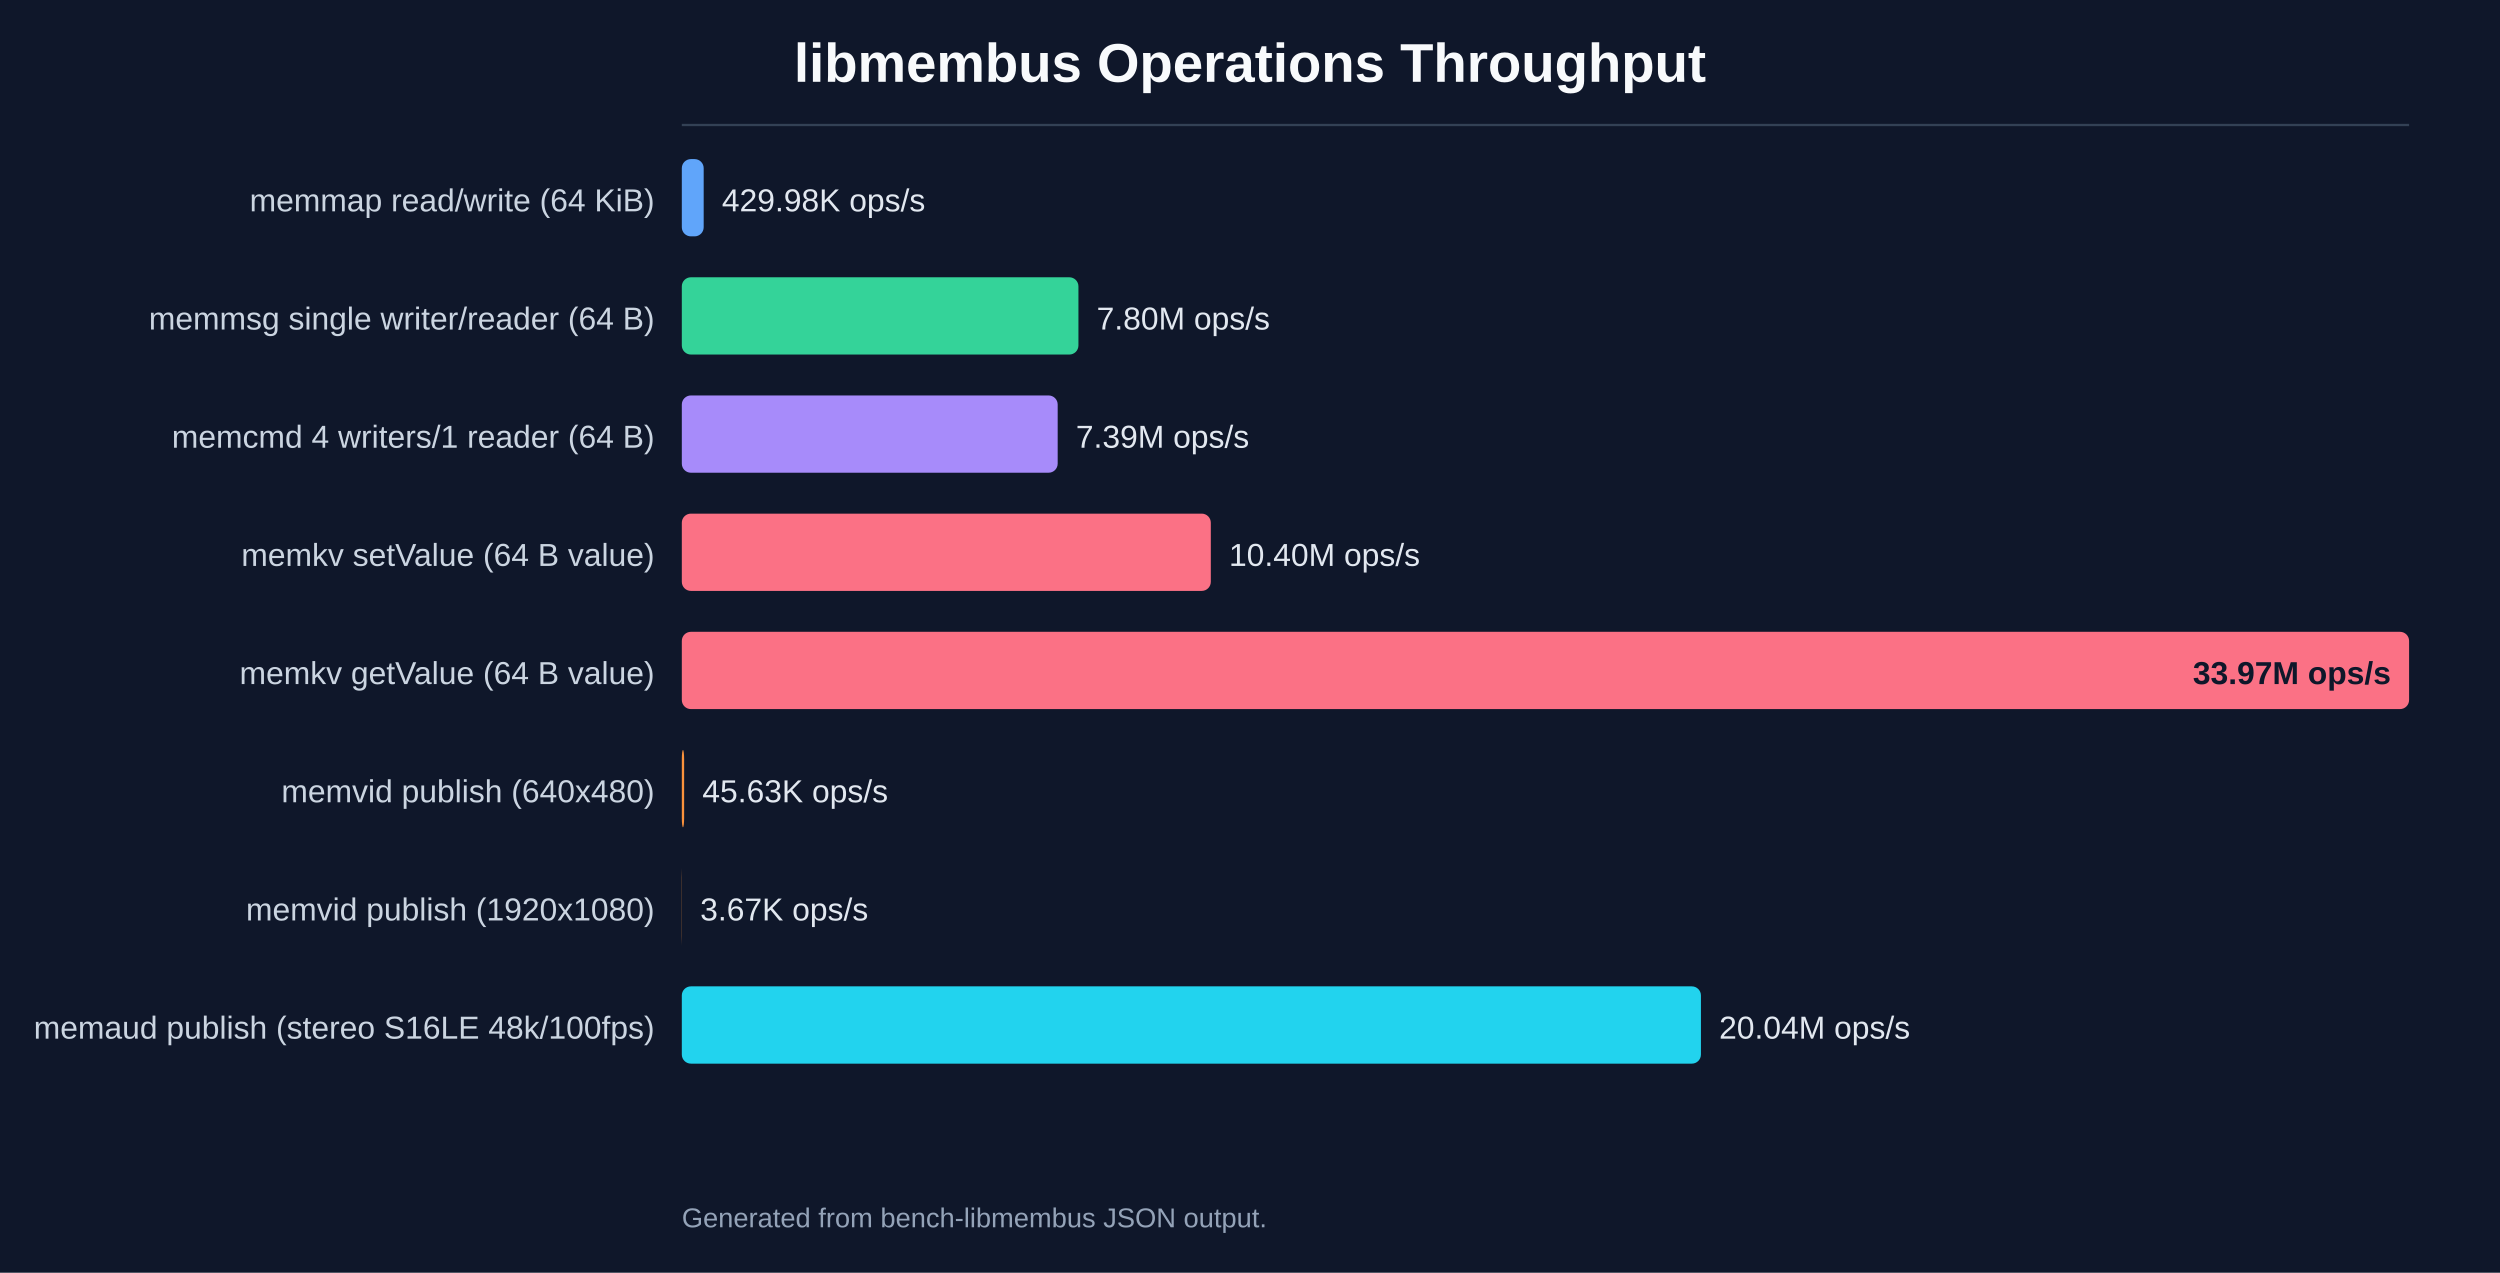
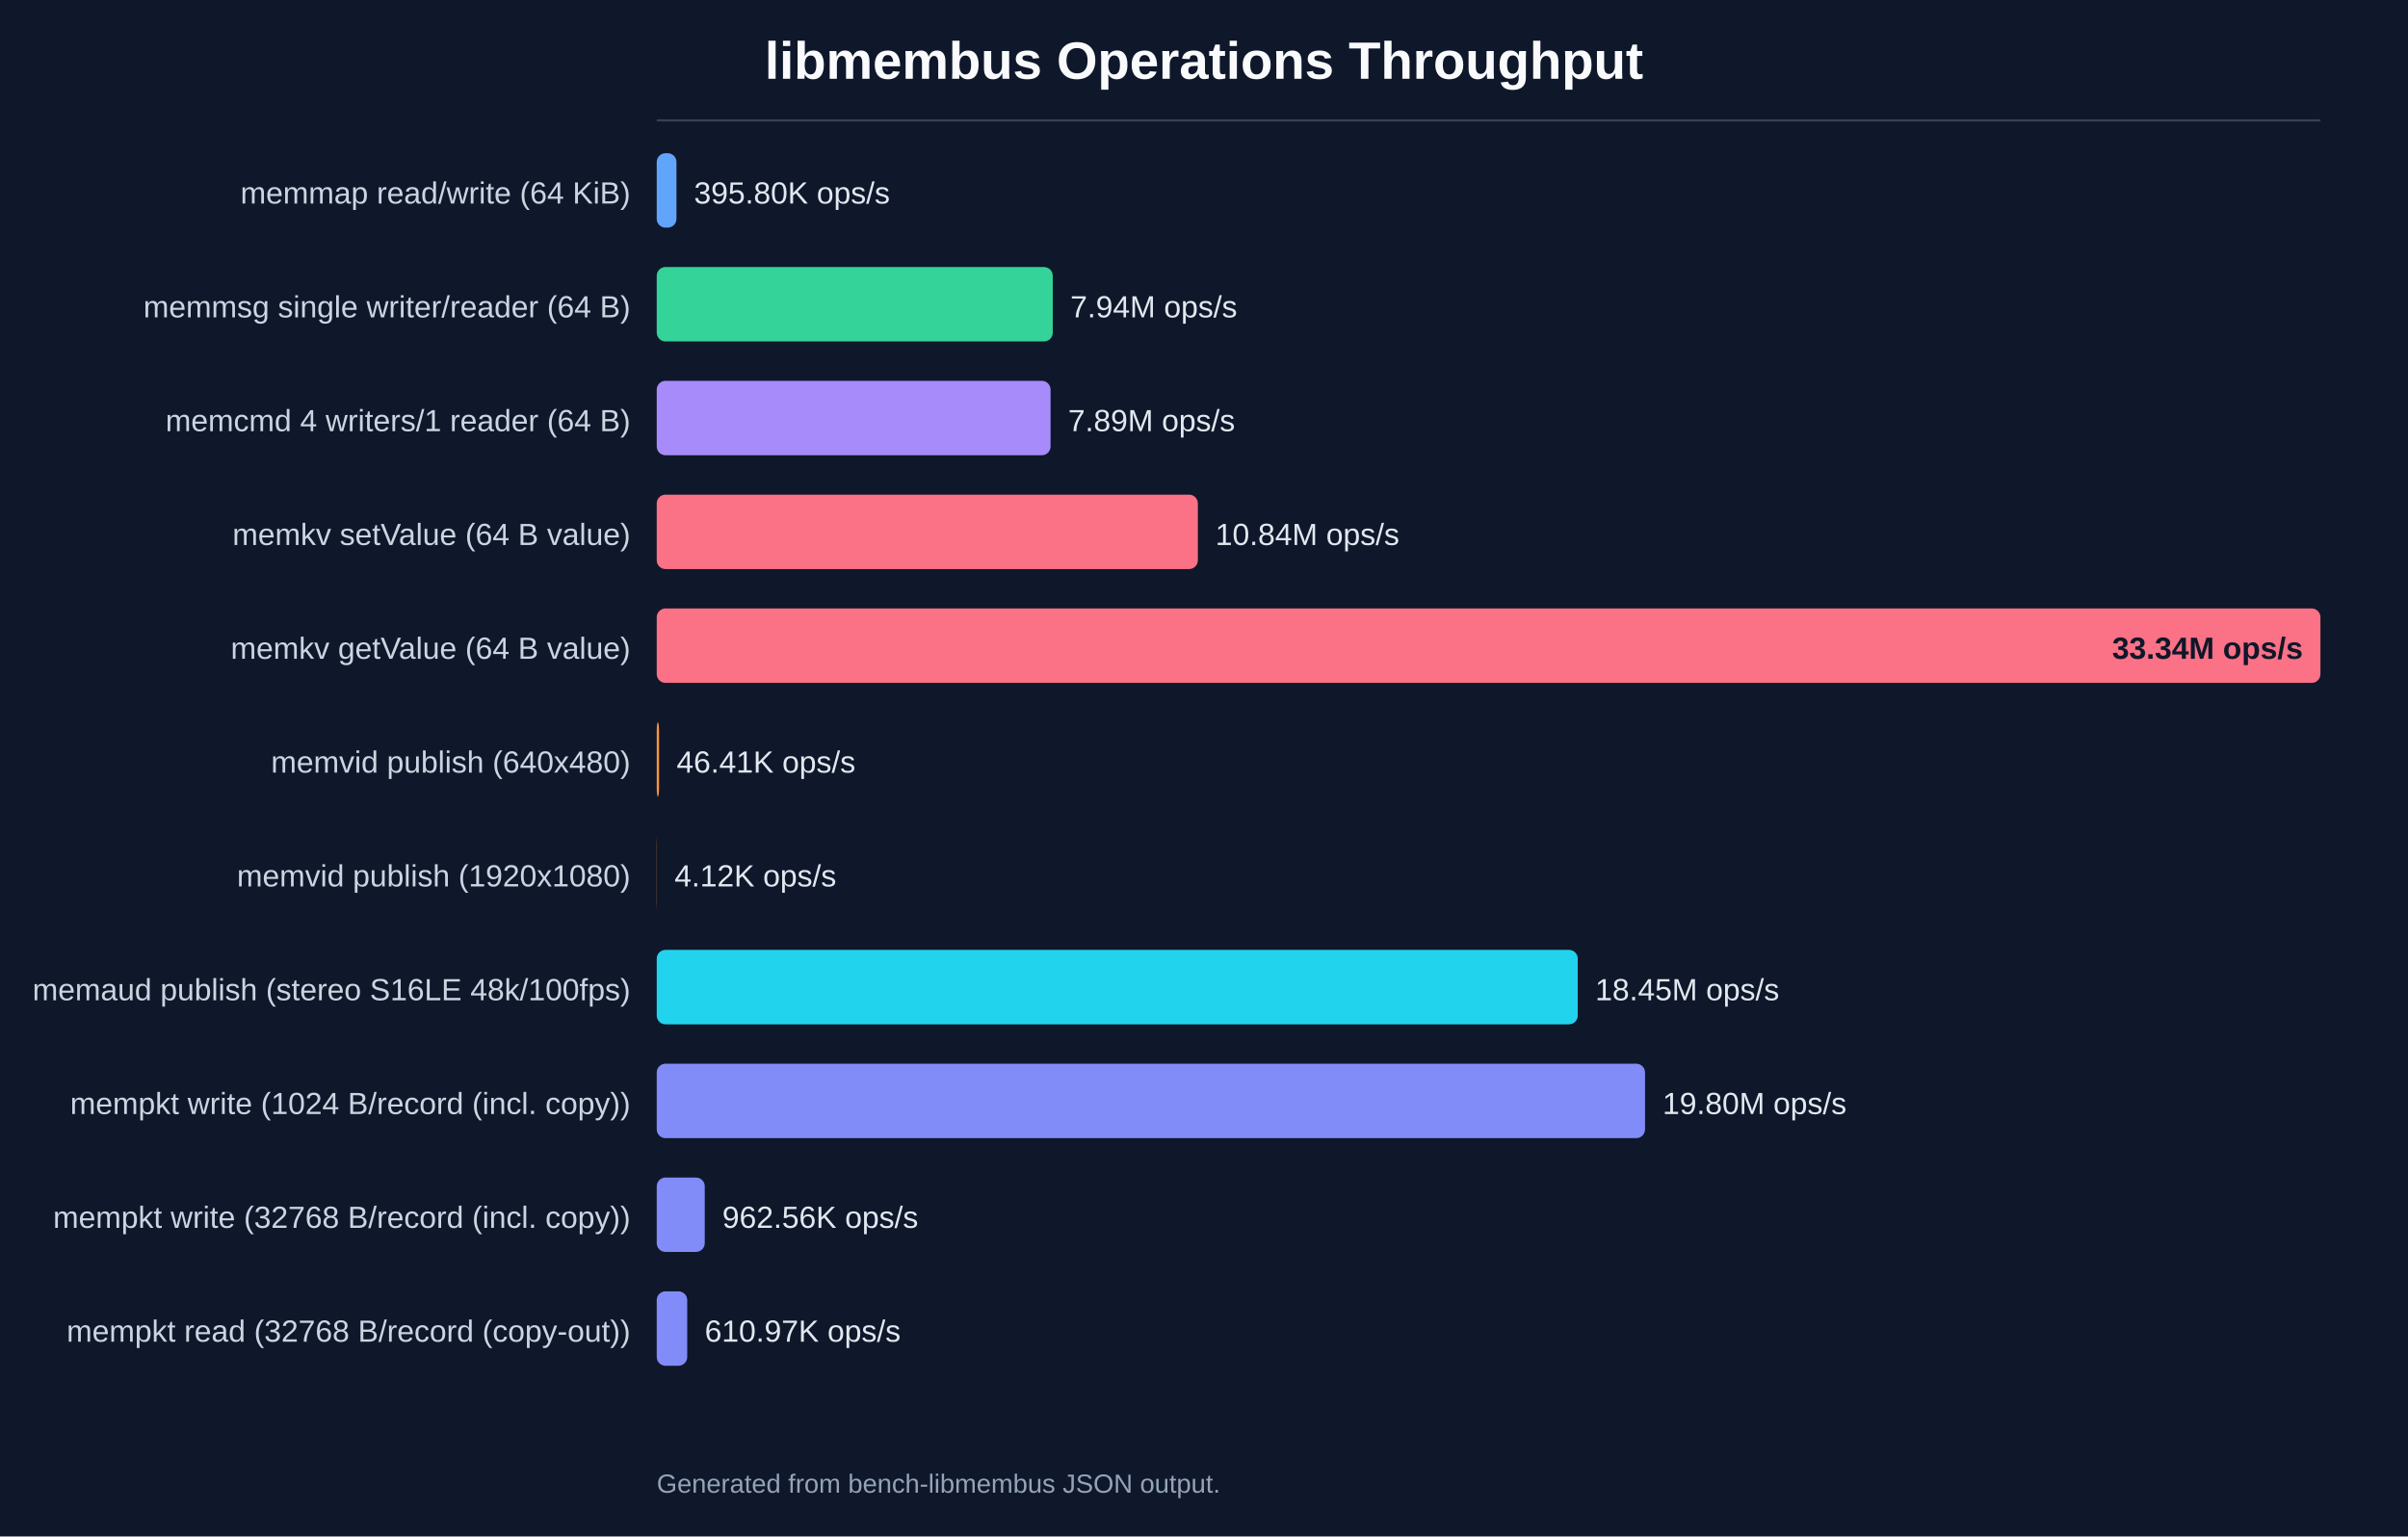
- <svg xmlns="http://www.w3.org/2000/svg" width="1100" height="560" viewBox="0 0 1100 560">
+ <svg xmlns="http://www.w3.org/2000/svg" width="1100" height="702" viewBox="0 0 1100 702">
  <rect width="100%" height="100%" fill="#0f172a" />
  <text x="550.0" y="36" text-anchor="middle" font-family="Arial, sans-serif" font-size="24" font-weight="700" fill="#f8fafc">libmembus Operations Throughput</text>
  <line x1="300" y1="55" x2="1060" y2="55" stroke="#334155" />
  <text x="288" y="93" text-anchor="end" font-family="Arial, sans-serif" font-size="14" fill="#cbd5e1">memmap read/write (64 KiB)</text>
-   <rect x="300" y="70" width="9.62" height="34" rx="4" fill="#60a5fa" />
-   <text x="317.619" y="93" font-family="Arial, sans-serif" font-size="14" fill="#e2e8f0">429.98K ops/s</text>
+   <rect x="300" y="70" width="9.02" height="34" rx="4" fill="#60a5fa" />
+   <text x="317.023" y="93" font-family="Arial, sans-serif" font-size="14" fill="#e2e8f0">395.80K ops/s</text>
  <text x="288" y="145" text-anchor="end" font-family="Arial, sans-serif" font-size="14" fill="#cbd5e1">memmsg single writer/reader (64 B)</text>
-   <rect x="300" y="122" width="174.51" height="34" rx="4" fill="#34d399" />
-   <text x="482.514" y="145" font-family="Arial, sans-serif" font-size="14" fill="#e2e8f0">7.80M ops/s</text>
+   <rect x="300" y="122" width="180.91" height="34" rx="4" fill="#34d399" />
+   <text x="488.905" y="145" font-family="Arial, sans-serif" font-size="14" fill="#e2e8f0">7.94M ops/s</text>
  <text x="288" y="197" text-anchor="end" font-family="Arial, sans-serif" font-size="14" fill="#cbd5e1">memcmd 4 writers/1 reader (64 B)</text>
-   <rect x="300" y="174" width="165.38" height="34" rx="4" fill="#a78bfa" />
-   <text x="473.377" y="197" font-family="Arial, sans-serif" font-size="14" fill="#e2e8f0">7.39M ops/s</text>
+   <rect x="300" y="174" width="179.91" height="34" rx="4" fill="#a78bfa" />
+   <text x="487.913" y="197" font-family="Arial, sans-serif" font-size="14" fill="#e2e8f0">7.89M ops/s</text>
  <text x="288" y="249" text-anchor="end" font-family="Arial, sans-serif" font-size="14" fill="#cbd5e1">memkv setValue (64 B value)</text>
-   <rect x="300" y="226" width="232.76" height="34" rx="4" fill="#fb7185" />
-   <text x="540.762" y="249" font-family="Arial, sans-serif" font-size="14" fill="#e2e8f0">10.40M ops/s</text>
+   <rect x="300" y="226" width="247.20" height="34" rx="4" fill="#fb7185" />
+   <text x="555.198" y="249" font-family="Arial, sans-serif" font-size="14" fill="#e2e8f0">10.84M ops/s</text>
  <text x="288" y="301" text-anchor="end" font-family="Arial, sans-serif" font-size="14" fill="#cbd5e1">memkv getValue (64 B value)</text>
  <rect x="300" y="278" width="760.00" height="34" rx="4" fill="#fb7185" />
-   <text x="1052.0" y="301" text-anchor="end" font-family="Arial, sans-serif" font-size="14" font-weight="700" fill="#0f172a">33.97M ops/s</text>
+   <text x="1052.0" y="301" text-anchor="end" font-family="Arial, sans-serif" font-size="14" font-weight="700" fill="#0f172a">33.34M ops/s</text>
  <text x="288" y="353" text-anchor="end" font-family="Arial, sans-serif" font-size="14" fill="#cbd5e1">memvid publish (640x480)</text>
-   <rect x="300" y="330" width="1.02" height="34" rx="4" fill="#fb923c" />
-   <text x="309.021" y="353" font-family="Arial, sans-serif" font-size="14" fill="#e2e8f0">45.63K ops/s</text>
+   <rect x="300" y="330" width="1.06" height="34" rx="4" fill="#fb923c" />
+   <text x="309.058" y="353" font-family="Arial, sans-serif" font-size="14" fill="#e2e8f0">46.41K ops/s</text>
  <text x="288" y="405" text-anchor="end" font-family="Arial, sans-serif" font-size="14" fill="#cbd5e1">memvid publish (1920x1080)</text>
-   <rect x="300" y="382" width="0.08" height="34" rx="4" fill="#fb923c" />
-   <text x="308.082" y="405" font-family="Arial, sans-serif" font-size="14" fill="#e2e8f0">3.67K ops/s</text>
+   <rect x="300" y="382" width="0.09" height="34" rx="4" fill="#fb923c" />
+   <text x="308.094" y="405" font-family="Arial, sans-serif" font-size="14" fill="#e2e8f0">4.12K ops/s</text>
  <text x="288" y="457" text-anchor="end" font-family="Arial, sans-serif" font-size="14" fill="#cbd5e1">memaud publish (stereo S16LE 48k/100fps)</text>
-   <rect x="300" y="434" width="448.41" height="34" rx="4" fill="#22d3ee" />
-   <text x="756.412" y="457" font-family="Arial, sans-serif" font-size="14" fill="#e2e8f0">20.04M ops/s</text>
-   <text x="300" y="540" font-family="Arial, sans-serif" font-size="12" fill="#94a3b8">Generated from bench-libmembus JSON output.</text>
+   <rect x="300" y="434" width="420.73" height="34" rx="4" fill="#22d3ee" />
+   <text x="728.733" y="457" font-family="Arial, sans-serif" font-size="14" fill="#e2e8f0">18.45M ops/s</text>
+   <text x="288" y="509" text-anchor="end" font-family="Arial, sans-serif" font-size="14" fill="#cbd5e1">mempkt write (1024 B/record (incl. copy))</text>
+   <rect x="300" y="486" width="451.47" height="34" rx="4" fill="#818cf8" />
+   <text x="759.471" y="509" font-family="Arial, sans-serif" font-size="14" fill="#e2e8f0">19.80M ops/s</text>
+   <text x="288" y="561" text-anchor="end" font-family="Arial, sans-serif" font-size="14" fill="#cbd5e1">mempkt write (32768 B/record (incl. copy))</text>
+   <rect x="300" y="538" width="21.94" height="34" rx="4" fill="#818cf8" />
+   <text x="329.944" y="561" font-family="Arial, sans-serif" font-size="14" fill="#e2e8f0">962.56K ops/s</text>
+   <text x="288" y="613" text-anchor="end" font-family="Arial, sans-serif" font-size="14" fill="#cbd5e1">mempkt read (32768 B/record (copy-out))</text>
+   <rect x="300" y="590" width="13.93" height="34" rx="4" fill="#818cf8" />
+   <text x="321.929" y="613" font-family="Arial, sans-serif" font-size="14" fill="#e2e8f0">610.97K ops/s</text>
+   <text x="300" y="682" font-family="Arial, sans-serif" font-size="12" fill="#94a3b8">Generated from bench-libmembus JSON output.</text>
</svg>
